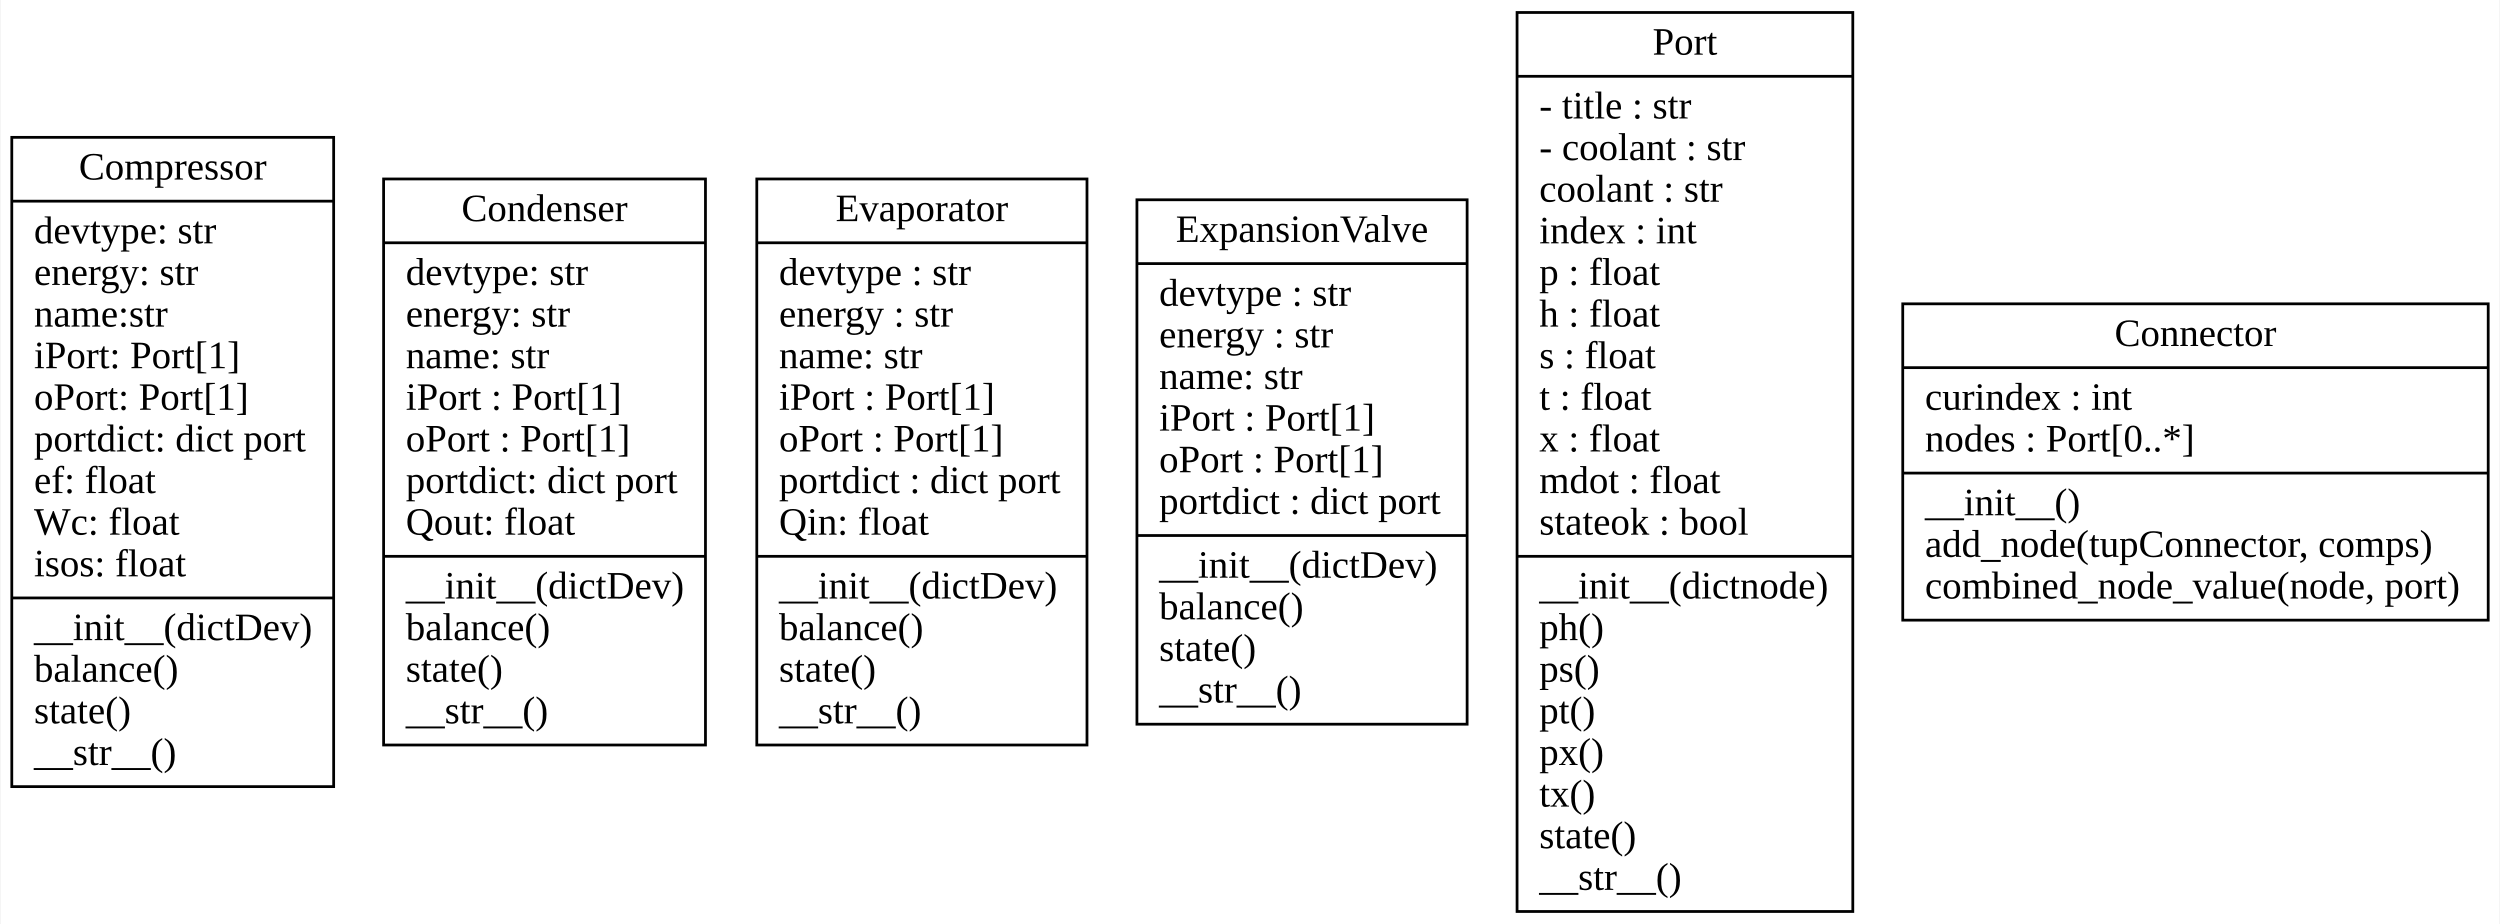
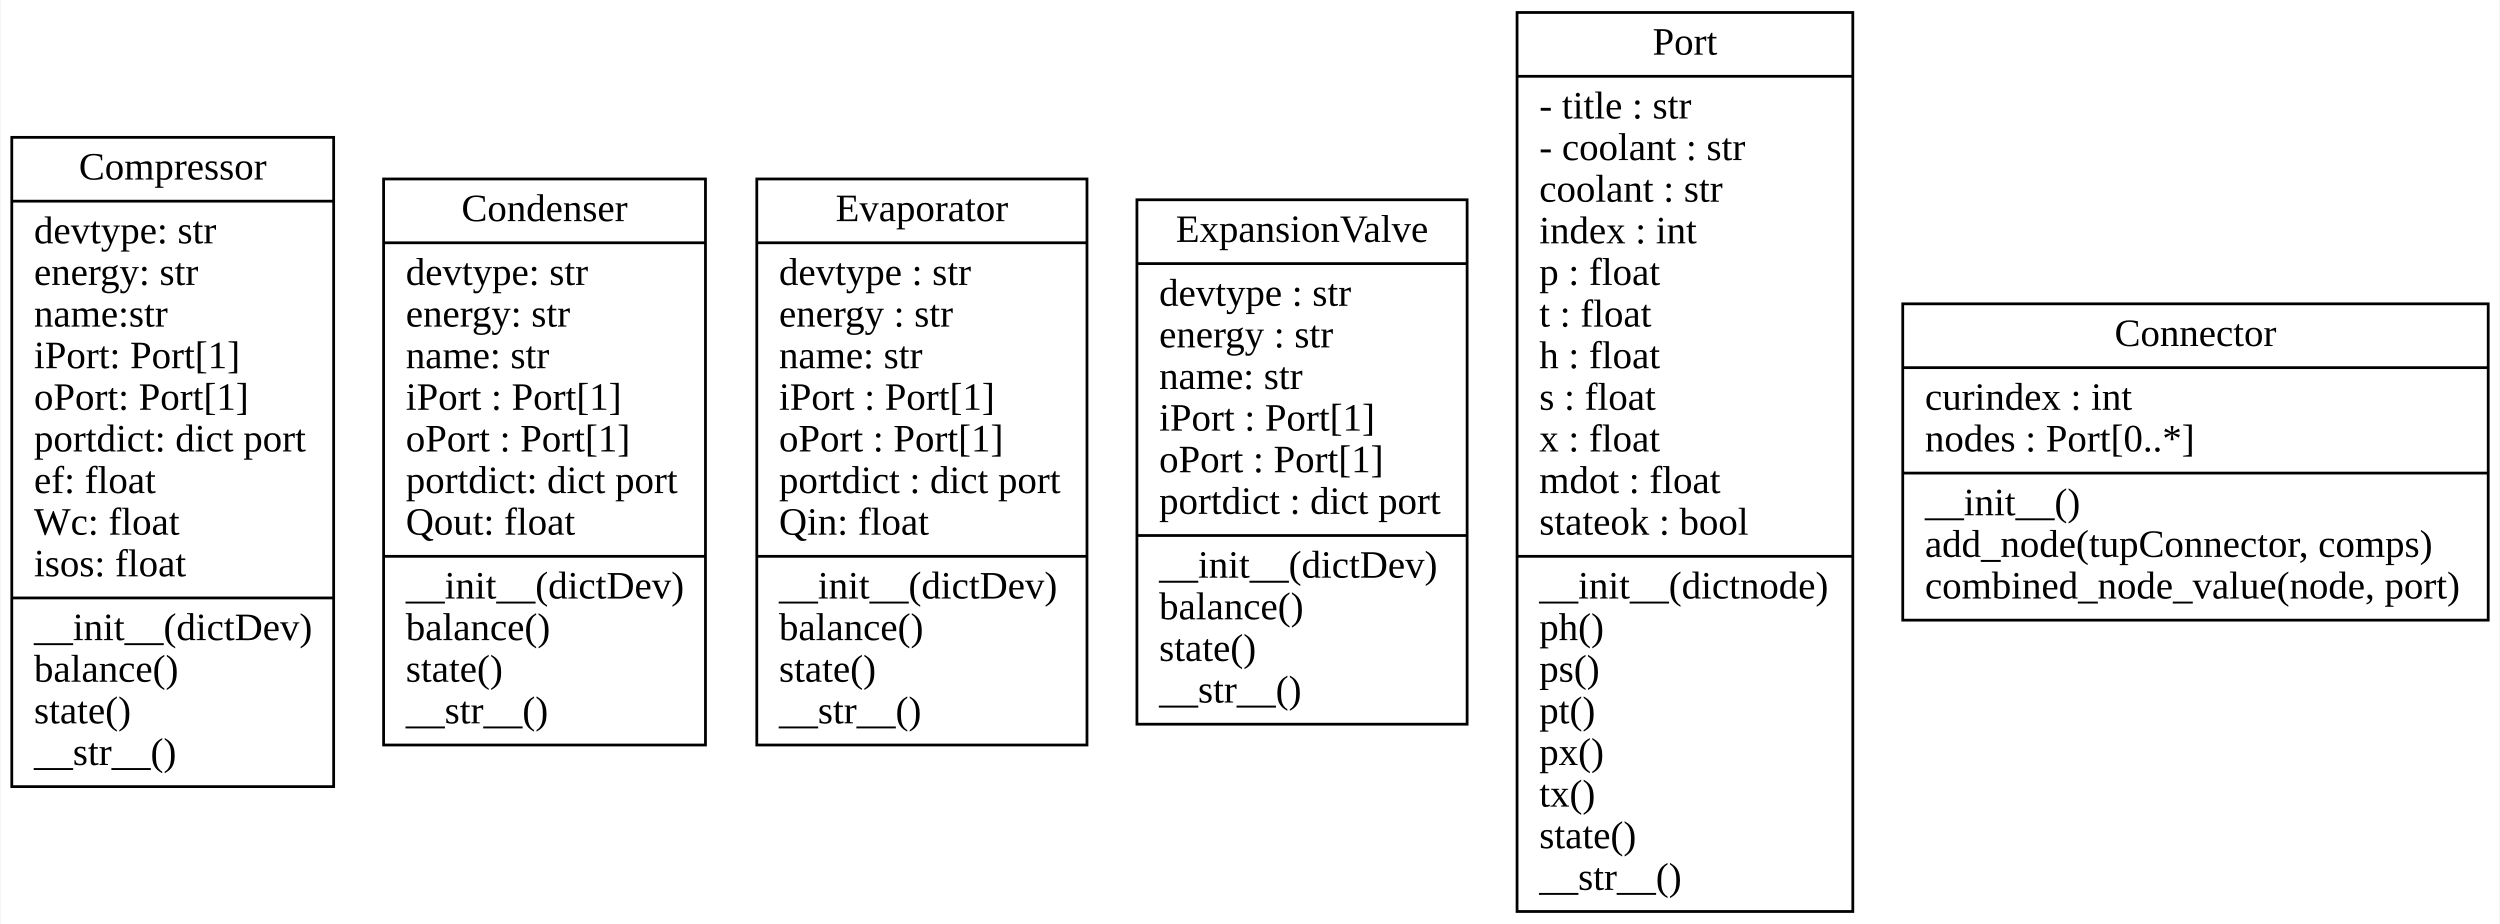
<svg xmlns="http://www.w3.org/2000/svg" width="901pt" height="333pt" viewBox="0.00 0.00 900.50 333.00">
  <g id="graph0" class="graph" transform="scale(1 1) rotate(0) translate(4 329)">
    <polygon fill="white" stroke="transparent" points="-4,4 -4,-329 896.5,-329 896.5,4 -4,4" />
    <g id="node1" class="node">
      <polygon fill="none" stroke="black" points="0,-45.5 0,-279.5 116,-279.5 116,-45.5 0,-45.5" />
      <text text-anchor="middle" x="58" y="-264.3" font-family="Times New Roman,serif" font-size="14.00">Compressor</text>
      <polyline fill="none" stroke="black" points="0,-256.5 116,-256.5 " />
      <text text-anchor="start" x="8" y="-241.3" font-family="Times New Roman,serif" font-size="14.00">devtype: str</text>
      <text text-anchor="start" x="8" y="-226.3" font-family="Times New Roman,serif" font-size="14.00">energy: str</text>
      <text text-anchor="start" x="8" y="-211.3" font-family="Times New Roman,serif" font-size="14.00">name:str </text>
      <text text-anchor="start" x="8" y="-196.3" font-family="Times New Roman,serif" font-size="14.00">iPort: Port[1]</text>
      <text text-anchor="start" x="8" y="-181.3" font-family="Times New Roman,serif" font-size="14.00">oPort: Port[1]</text>
      <text text-anchor="start" x="8" y="-166.3" font-family="Times New Roman,serif" font-size="14.00">portdict: dict port</text>
      <text text-anchor="start" x="8" y="-151.3" font-family="Times New Roman,serif" font-size="14.00">ef: float</text>
      <text text-anchor="start" x="8" y="-136.3" font-family="Times New Roman,serif" font-size="14.00">Wc: float</text>
      <text text-anchor="start" x="8" y="-121.3" font-family="Times New Roman,serif" font-size="14.00">isos: float</text>
      <polyline fill="none" stroke="black" points="0,-113.5 116,-113.5 " />
      <text text-anchor="start" x="8" y="-98.3" font-family="Times New Roman,serif" font-size="14.00">__init__(dictDev)</text>
      <text text-anchor="start" x="8" y="-83.3" font-family="Times New Roman,serif" font-size="14.00">balance()</text>
      <text text-anchor="start" x="8" y="-68.3" font-family="Times New Roman,serif" font-size="14.00">state()</text>
      <text text-anchor="start" x="8" y="-53.3" font-family="Times New Roman,serif" font-size="14.00">__str__()</text>
    </g>
    <g id="node2" class="node">
      <polygon fill="none" stroke="black" points="134,-60.5 134,-264.5 250,-264.5 250,-60.5 134,-60.5" />
      <text text-anchor="middle" x="192" y="-249.3" font-family="Times New Roman,serif" font-size="14.00">Condenser</text>
      <polyline fill="none" stroke="black" points="134,-241.5 250,-241.5 " />
      <text text-anchor="start" x="142" y="-226.3" font-family="Times New Roman,serif" font-size="14.00">devtype: str</text>
      <text text-anchor="start" x="142" y="-211.3" font-family="Times New Roman,serif" font-size="14.00">energy: str</text>
      <text text-anchor="start" x="142" y="-196.3" font-family="Times New Roman,serif" font-size="14.00">name: str</text>
      <text text-anchor="start" x="142" y="-181.3" font-family="Times New Roman,serif" font-size="14.00">iPort : Port[1]</text>
      <text text-anchor="start" x="142" y="-166.3" font-family="Times New Roman,serif" font-size="14.00">oPort : Port[1]</text>
      <text text-anchor="start" x="142" y="-151.3" font-family="Times New Roman,serif" font-size="14.00">portdict: dict port</text>
      <text text-anchor="start" x="142" y="-136.3" font-family="Times New Roman,serif" font-size="14.00">Qout: float</text>
      <polyline fill="none" stroke="black" points="134,-128.5 250,-128.5 " />
      <text text-anchor="start" x="142" y="-113.3" font-family="Times New Roman,serif" font-size="14.00">__init__(dictDev)</text>
      <text text-anchor="start" x="142" y="-98.3" font-family="Times New Roman,serif" font-size="14.00">balance()</text>
      <text text-anchor="start" x="142" y="-83.3" font-family="Times New Roman,serif" font-size="14.00">state()</text>
      <text text-anchor="start" x="142" y="-68.3" font-family="Times New Roman,serif" font-size="14.00">__str__()</text>
    </g>
    <g id="node3" class="node">
      <polygon fill="none" stroke="black" points="268.5,-60.5 268.5,-264.5 387.5,-264.5 387.5,-60.5 268.5,-60.5" />
      <text text-anchor="middle" x="328" y="-249.3" font-family="Times New Roman,serif" font-size="14.00">Evaporator</text>
      <polyline fill="none" stroke="black" points="268.5,-241.5 387.5,-241.5 " />
      <text text-anchor="start" x="276.5" y="-226.3" font-family="Times New Roman,serif" font-size="14.00">devtype : str</text>
      <text text-anchor="start" x="276.5" y="-211.3" font-family="Times New Roman,serif" font-size="14.00">energy : str</text>
      <text text-anchor="start" x="276.5" y="-196.3" font-family="Times New Roman,serif" font-size="14.00">name: str</text>
      <text text-anchor="start" x="276.5" y="-181.3" font-family="Times New Roman,serif" font-size="14.00">iPort : Port[1]</text>
      <text text-anchor="start" x="276.5" y="-166.3" font-family="Times New Roman,serif" font-size="14.00">oPort : Port[1]</text>
      <text text-anchor="start" x="276.5" y="-151.3" font-family="Times New Roman,serif" font-size="14.00">portdict : dict port</text>
      <text text-anchor="start" x="276.5" y="-136.3" font-family="Times New Roman,serif" font-size="14.00">Qin: float</text>
      <polyline fill="none" stroke="black" points="268.5,-128.5 387.5,-128.5 " />
      <text text-anchor="start" x="276.5" y="-113.3" font-family="Times New Roman,serif" font-size="14.00">__init__(dictDev)</text>
      <text text-anchor="start" x="276.5" y="-98.3" font-family="Times New Roman,serif" font-size="14.00">balance()</text>
      <text text-anchor="start" x="276.5" y="-83.3" font-family="Times New Roman,serif" font-size="14.00">state()</text>
      <text text-anchor="start" x="276.5" y="-68.3" font-family="Times New Roman,serif" font-size="14.00">__str__()</text>
    </g>
    <g id="node4" class="node">
      <polygon fill="none" stroke="black" points="405.5,-68 405.5,-257 524.5,-257 524.5,-68 405.5,-68" />
      <text text-anchor="middle" x="465" y="-241.8" font-family="Times New Roman,serif" font-size="14.00">ExpansionValve</text>
      <polyline fill="none" stroke="black" points="405.5,-234 524.5,-234 " />
      <text text-anchor="start" x="413.5" y="-218.8" font-family="Times New Roman,serif" font-size="14.00">devtype : str</text>
      <text text-anchor="start" x="413.5" y="-203.8" font-family="Times New Roman,serif" font-size="14.00">energy : str</text>
      <text text-anchor="start" x="413.5" y="-188.8" font-family="Times New Roman,serif" font-size="14.00">name: str</text>
      <text text-anchor="start" x="413.5" y="-173.8" font-family="Times New Roman,serif" font-size="14.00">iPort : Port[1]</text>
      <text text-anchor="start" x="413.5" y="-158.8" font-family="Times New Roman,serif" font-size="14.00">oPort : Port[1]</text>
      <text text-anchor="start" x="413.5" y="-143.8" font-family="Times New Roman,serif" font-size="14.00">portdict : dict port</text>
      <polyline fill="none" stroke="black" points="405.5,-136 524.5,-136 " />
      <text text-anchor="start" x="413.5" y="-120.8" font-family="Times New Roman,serif" font-size="14.00">__init__(dictDev)</text>
      <text text-anchor="start" x="413.5" y="-105.8" font-family="Times New Roman,serif" font-size="14.00">balance()</text>
      <text text-anchor="start" x="413.5" y="-90.8" font-family="Times New Roman,serif" font-size="14.00">state()</text>
      <text text-anchor="start" x="413.5" y="-75.8" font-family="Times New Roman,serif" font-size="14.00">__str__()</text>
    </g>
    <g id="node5" class="node">
      <polygon fill="none" stroke="black" points="542.5,-0.5 542.5,-324.5 663.5,-324.5 663.5,-0.5 542.5,-0.5" />
      <text text-anchor="middle" x="603" y="-309.3" font-family="Times New Roman,serif" font-size="14.00">Port</text>
      <polyline fill="none" stroke="black" points="542.5,-301.5 663.5,-301.5 " />
      <text text-anchor="start" x="550.5" y="-286.3" font-family="Times New Roman,serif" font-size="14.00">- title : str</text>
      <text text-anchor="start" x="550.5" y="-271.3" font-family="Times New Roman,serif" font-size="14.00"> - coolant : str</text>
      <text text-anchor="start" x="550.5" y="-256.3" font-family="Times New Roman,serif" font-size="14.00">coolant : str</text>
      <text text-anchor="start" x="550.5" y="-241.3" font-family="Times New Roman,serif" font-size="14.00">index : int</text>
      <text text-anchor="start" x="550.5" y="-226.3" font-family="Times New Roman,serif" font-size="14.00">p : float</text>
-       <text text-anchor="start" x="550.5" y="-211.3" font-family="Times New Roman,serif" font-size="14.00">h : float</text>
-       <text text-anchor="start" x="550.5" y="-196.3" font-family="Times New Roman,serif" font-size="14.00">s : float</text>
-       <text text-anchor="start" x="550.5" y="-181.3" font-family="Times New Roman,serif" font-size="14.00">t : float</text>
+       <text text-anchor="start" x="550.5" y="-211.3" font-family="Times New Roman,serif" font-size="14.00">t : float</text>
+       <text text-anchor="start" x="550.5" y="-196.3" font-family="Times New Roman,serif" font-size="14.00">h : float</text>
+       <text text-anchor="start" x="550.5" y="-181.3" font-family="Times New Roman,serif" font-size="14.00">s : float</text>
      <text text-anchor="start" x="550.5" y="-166.3" font-family="Times New Roman,serif" font-size="14.00">x : float</text>
      <text text-anchor="start" x="550.5" y="-151.3" font-family="Times New Roman,serif" font-size="14.00">mdot : float</text>
      <text text-anchor="start" x="550.5" y="-136.3" font-family="Times New Roman,serif" font-size="14.00">stateok : bool</text>
      <polyline fill="none" stroke="black" points="542.5,-128.5 663.5,-128.5 " />
      <text text-anchor="start" x="550.5" y="-113.3" font-family="Times New Roman,serif" font-size="14.00">__init__(dictnode)</text>
      <text text-anchor="start" x="550.5" y="-98.3" font-family="Times New Roman,serif" font-size="14.00">ph()</text>
      <text text-anchor="start" x="550.5" y="-83.3" font-family="Times New Roman,serif" font-size="14.00">ps()</text>
      <text text-anchor="start" x="550.5" y="-68.3" font-family="Times New Roman,serif" font-size="14.00">pt()</text>
      <text text-anchor="start" x="550.5" y="-53.3" font-family="Times New Roman,serif" font-size="14.00">px()</text>
      <text text-anchor="start" x="550.5" y="-38.3" font-family="Times New Roman,serif" font-size="14.00">tx()</text>
      <text text-anchor="start" x="550.5" y="-23.3" font-family="Times New Roman,serif" font-size="14.00">state()</text>
      <text text-anchor="start" x="550.5" y="-8.3" font-family="Times New Roman,serif" font-size="14.00">__str__()</text>
    </g>
    <g id="node6" class="node">
      <polygon fill="none" stroke="black" points="681.5,-105.5 681.5,-219.5 892.5,-219.5 892.5,-105.5 681.5,-105.5" />
      <text text-anchor="middle" x="787" y="-204.3" font-family="Times New Roman,serif" font-size="14.00">Connector</text>
      <polyline fill="none" stroke="black" points="681.5,-196.5 892.5,-196.5 " />
      <text text-anchor="start" x="689.5" y="-181.3" font-family="Times New Roman,serif" font-size="14.00">curindex : int</text>
      <text text-anchor="start" x="689.5" y="-166.3" font-family="Times New Roman,serif" font-size="14.00">nodes : Port[0..*]</text>
      <polyline fill="none" stroke="black" points="681.5,-158.5 892.5,-158.5 " />
      <text text-anchor="start" x="689.5" y="-143.3" font-family="Times New Roman,serif" font-size="14.00">__init__()</text>
      <text text-anchor="start" x="689.5" y="-128.3" font-family="Times New Roman,serif" font-size="14.00">add_node(tupConnector, comps)</text>
      <text text-anchor="start" x="689.5" y="-113.3" font-family="Times New Roman,serif" font-size="14.00">combined_node_value(node, port)</text>
    </g>
  </g>
</svg>
